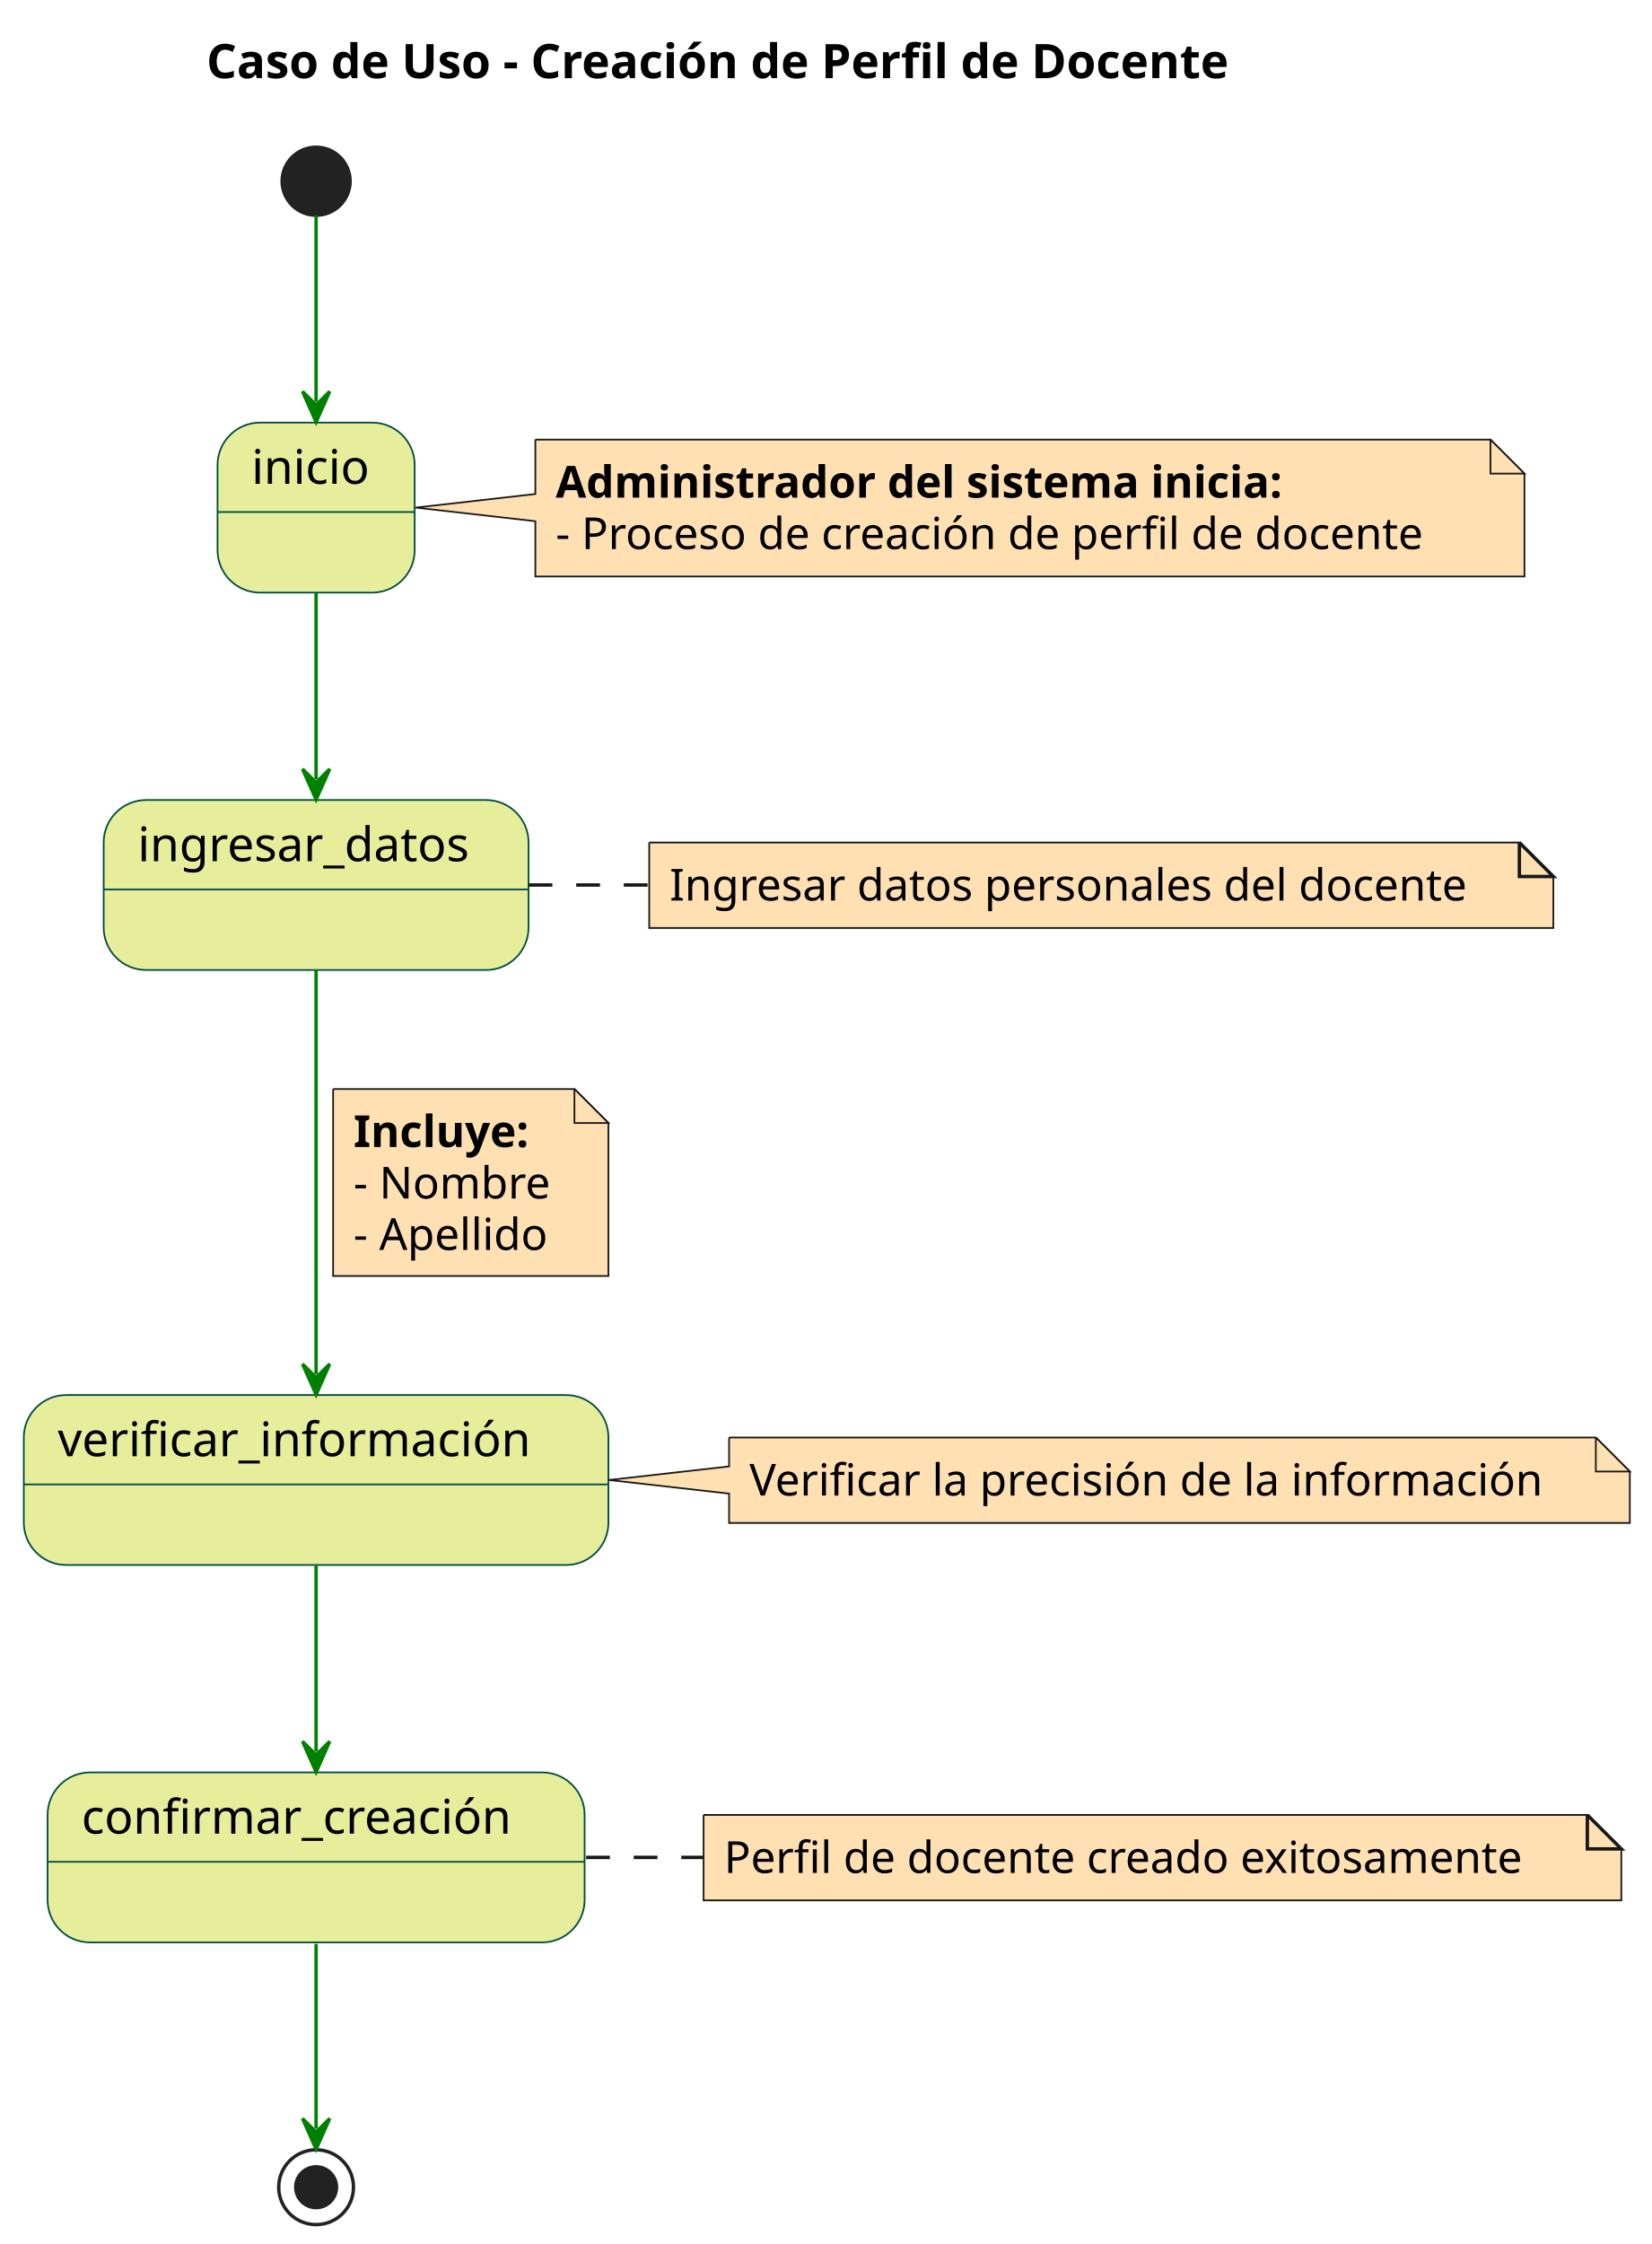
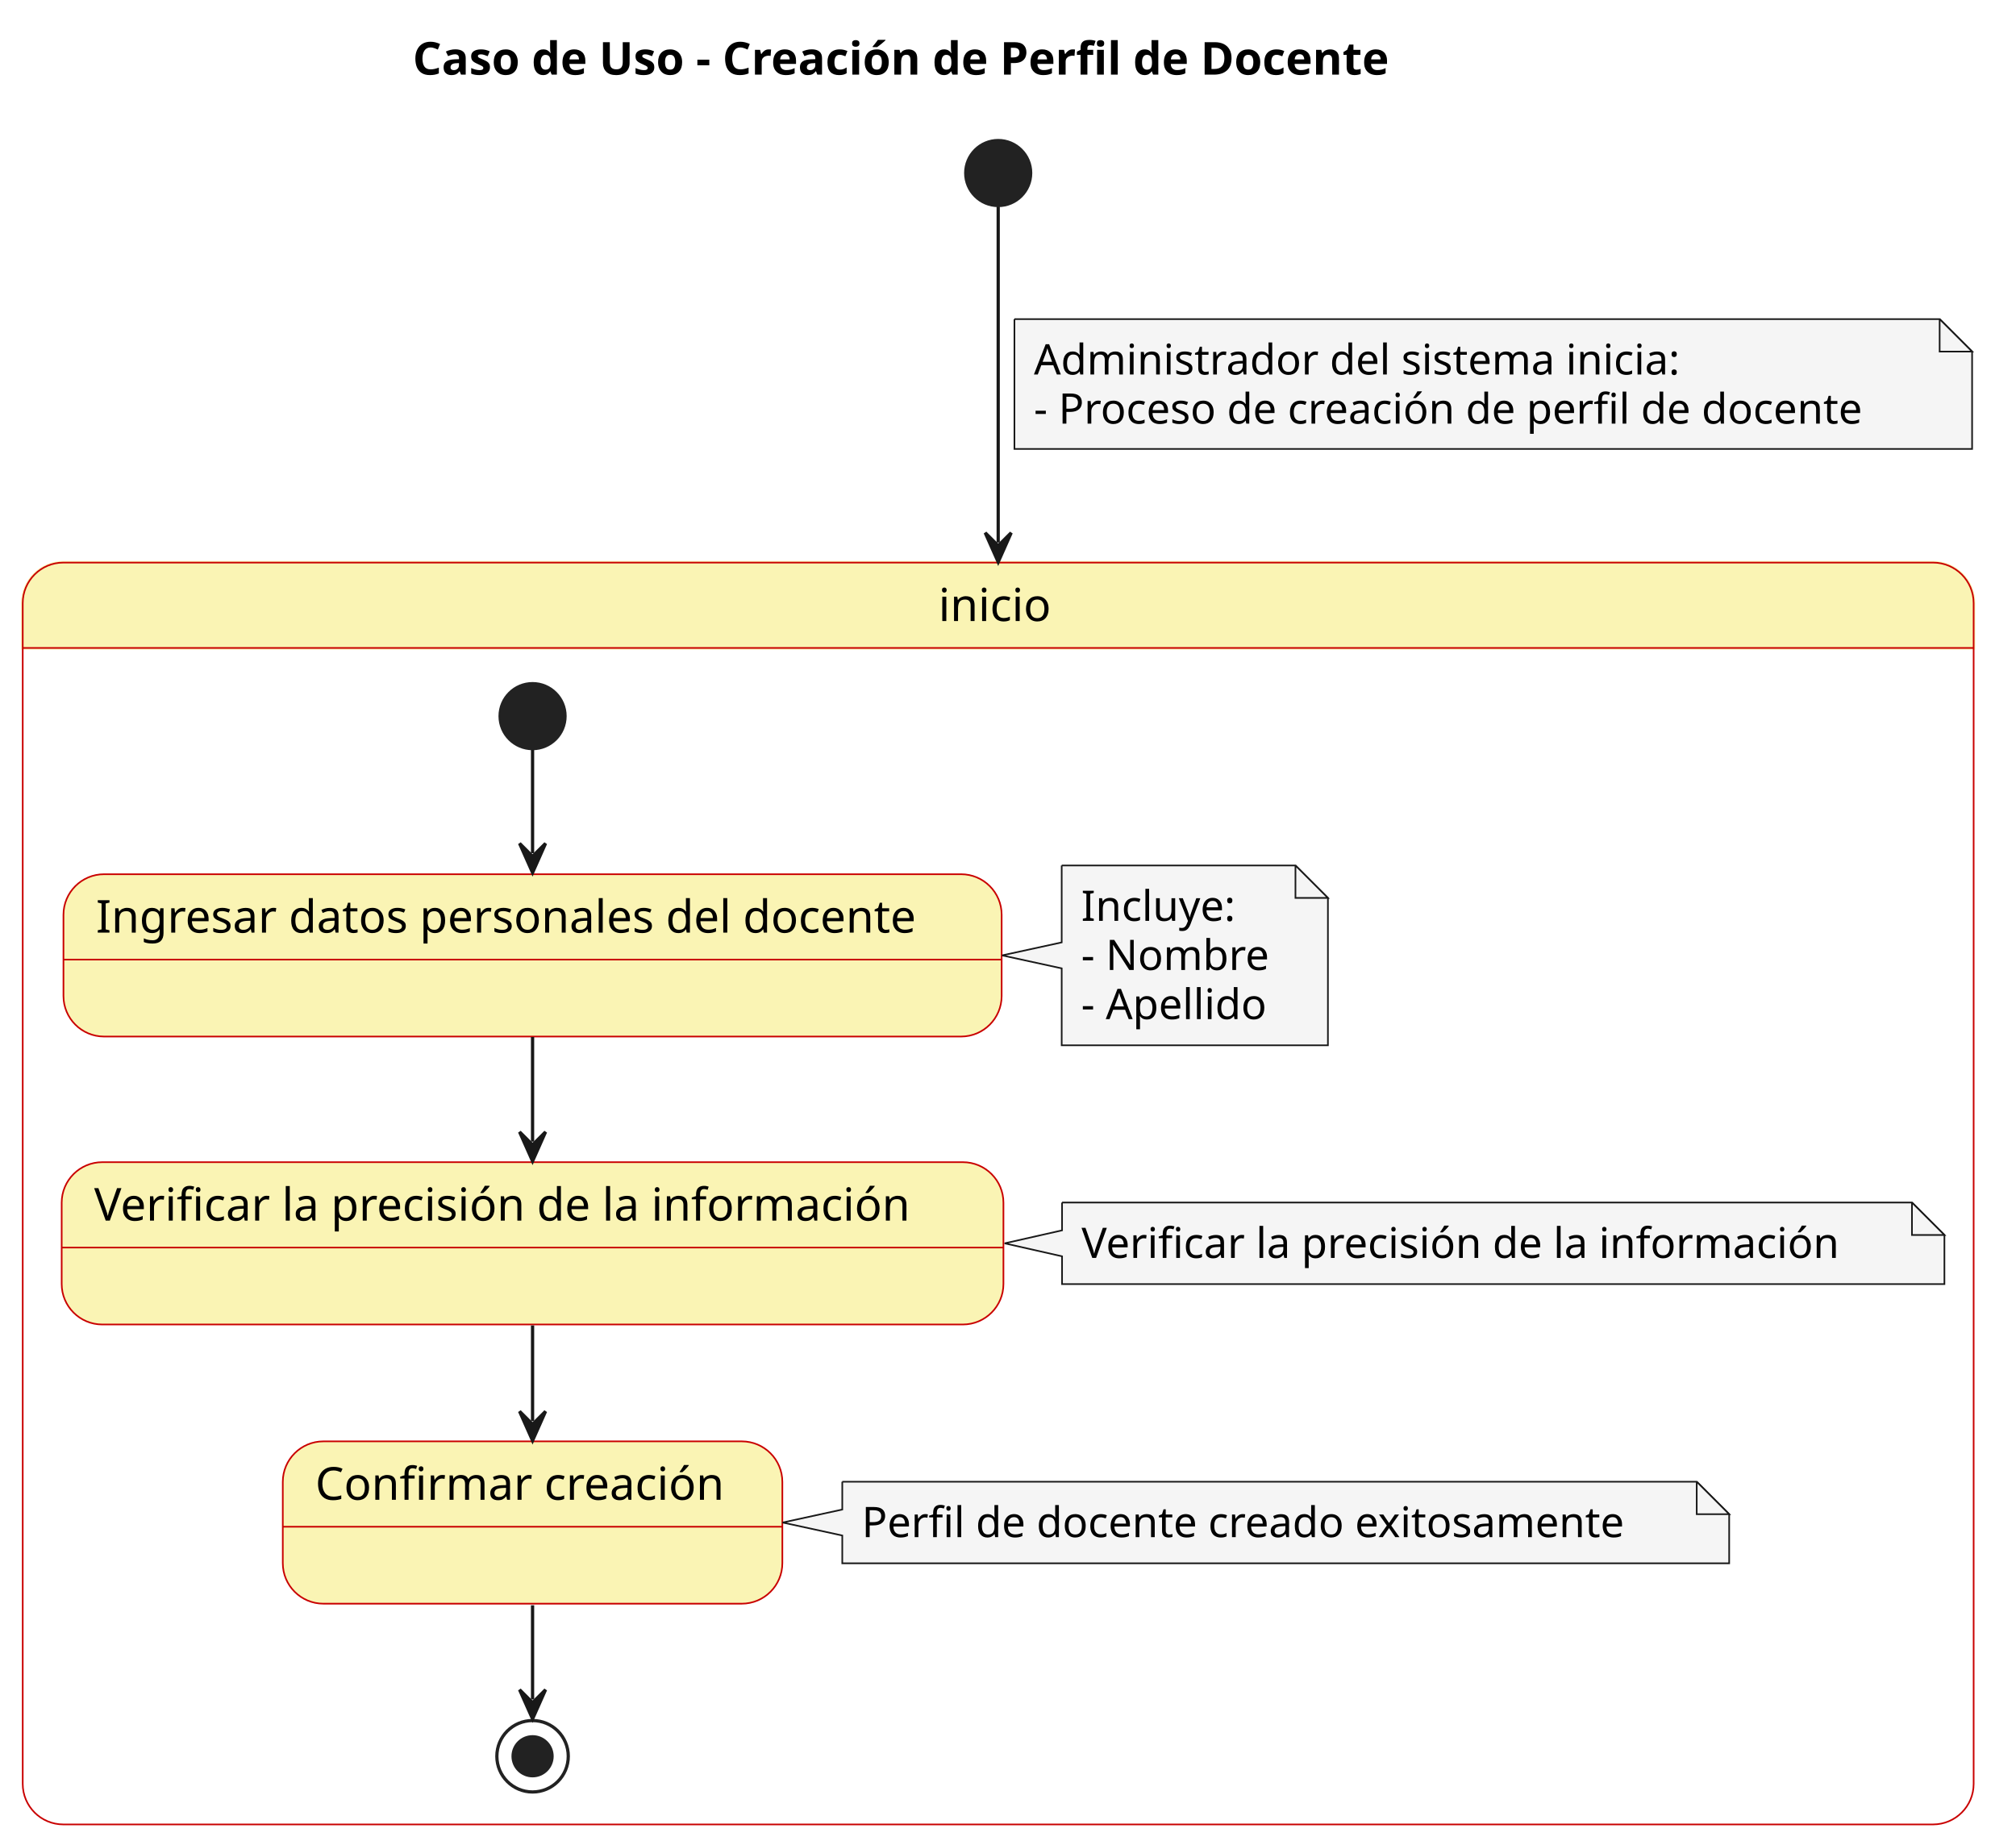
- <svg xmlns="http://www.w3.org/2000/svg" contentStyleType="text/css" height="660px" preserveAspectRatio="none" style="width:486px;height:660px;background:#FFFFFF;" version="1.1" viewBox="0 0 486 660" width="486px" zoomAndPan="magnify">
+ <svg xmlns="http://www.w3.org/2000/svg" contentStyleType="text/css" height="567px" preserveAspectRatio="none" style="width:621px;height:567px;background:#FFFFFF;" version="1.1" viewBox="0 0 621 567" width="621px" zoomAndPan="magnify">
  <defs />
  <g>
-     <text fill="#000000" font-family="sans-serif" font-size="14" font-weight="bold" lengthAdjust="spacing" textLength="351" x="60.75" y="22.995">Caso de Uso - Creación de Perfil de Docente</text>
-     <ellipse cx="93" cy="53.297" fill="#222222" rx="10" ry="10" style="stroke:#222222;stroke-width:1.0;" />
-     <g id="inicio">
-       <rect fill="#E6EE9C" height="50" rx="12.5" ry="12.5" style="stroke:#004D40;stroke-width:0.5;" width="58" x="64" y="124.297" />
-       <line style="stroke:#004D40;stroke-width:0.5;" x1="64" x2="122" y1="150.594" y2="150.594" />
-       <text fill="#000000" font-family="sans-serif" font-size="14" lengthAdjust="spacing" textLength="38" x="74" y="142.292">inicio</text>
+     <text fill="#000000" font-family="sans-serif" font-size="14" font-weight="bold" lengthAdjust="spacing" textLength="346.685" x="127.134" y="22.995">Caso de Uso - Creación de Perfil de Docente</text>
+     <ellipse cx="307.48" cy="53.297" fill="#222222" rx="10" ry="10" style="stroke:#222222;stroke-width:1.0;" />
+     <path d="M19.5,173.297 L595.452,173.297 A12.5,12.5 0 0 1 607.952,185.797 L607.952,199.594 L7,199.594 L7,185.797 A12.5,12.5 0 0 1 19.5,173.297 " fill="#FAF4B4" style="stroke:#FAF4B4;stroke-width:1.0;" />
+     <rect fill="none" height="388.697" rx="12.5" ry="12.5" style="stroke:#C90000;stroke-width:0.5;" width="600.952" x="7" y="173.297" />
+     <line style="stroke:#C90000;stroke-width:0.5;" x1="7" x2="607.952" y1="199.594" y2="199.594" />
+     <text fill="#000000" font-family="sans-serif" font-size="14" lengthAdjust="spacing" textLength="36.805" x="289.074" y="191.292">inicio</text>
+     <ellipse cx="164.05" cy="220.594" fill="#222222" rx="10" ry="10" style="stroke:#222222;stroke-width:1.0;" />
+     <g id="inicio.ingresar_datos">
+       <rect fill="#FAF4B4" height="50" rx="12.5" ry="12.5" style="stroke:#C90000;stroke-width:0.5;" width="288.994" x="19.55" y="269.294" />
+       <line style="stroke:#C90000;stroke-width:0.5;" x1="19.55" x2="308.544" y1="295.591" y2="295.591" />
+       <text fill="#000000" font-family="sans-serif" font-size="14" lengthAdjust="spacing" textLength="268.994" x="29.55" y="287.289">Ingresar datos personales del docente</text>
    </g>
-     <g id="elem_GMN5">
-       <path d="M157.5,129.297 L157.5,145.297 L122.281,149.297 L157.5,153.297 L157.5,169.562 A0,0 0 0 0 157.5,169.562 L448.5,169.562 A0,0 0 0 0 448.5,169.562 L448.5,139.297 L438.5,129.297 L157.5,129.297 A0,0 0 0 0 157.5,129.297 " fill="#FFE0B2" style="stroke:#181818;stroke-width:0.5;" />
-       <path d="M438.5,129.297 L438.5,139.297 L448.5,139.297 L438.5,129.297 " fill="#FFE0B2" style="stroke:#181818;stroke-width:0.5;" />
-       <text fill="#000000" font-family="sans-serif" font-size="13" font-weight="bold" lengthAdjust="spacing" textLength="248" x="163.5" y="146.364">Administrador del sistema inicia:</text>
-       <text fill="#000000" font-family="sans-serif" font-size="13" lengthAdjust="spacing" textLength="270" x="163.5" y="161.497">- Proceso de creación de perfil de docente</text>
-     </g>
-     <g id="ingresar_datos">
-       <rect fill="#E6EE9C" height="50" rx="12.5" ry="12.5" style="stroke:#004D40;stroke-width:0.5;" width="125" x="30.5" y="235.297" />
-       <line style="stroke:#004D40;stroke-width:0.5;" x1="30.5" x2="155.5" y1="261.594" y2="261.594" />
-       <text fill="#000000" font-family="sans-serif" font-size="14" lengthAdjust="spacing" textLength="105" x="40.5" y="253.292">ingresar_datos</text>
+     <g id="inicio.verificar_informacion">
+       <rect fill="#FAF4B4" height="50" rx="12.5" ry="12.5" style="stroke:#C90000;stroke-width:0.5;" width="290.095" x="19" y="357.994" />
+       <line style="stroke:#C90000;stroke-width:0.5;" x1="19" x2="309.095" y1="384.291" y2="384.291" />
+       <text fill="#000000" font-family="sans-serif" font-size="14" lengthAdjust="spacing" textLength="270.095" x="29" y="375.989">Verificar la precisión de la información</text>
    </g>
    <g id="elem_GMN10">
-       <path d="M191,247.797 L191,272.93 L457,272.93 L457,257.797 L447,247.797 L191,247.797 " fill="#FFE0B2" style="stroke:#181818;stroke-width:0.5;" />
-       <path d="M447,247.797 L447,257.797 L457,257.797 L447,247.797 " fill="#FFE0B2" style="stroke:#181818;stroke-width:1.0;" />
-       <text fill="#000000" font-family="sans-serif" font-size="13" lengthAdjust="spacing" textLength="245" x="197" y="264.864">Ingresar datos personales del docente</text>
+       <path d="M327.04,266.594 L327.04,290.294 L308.68,294.294 L327.04,298.294 L327.04,321.992 A0,0 0 0 0 327.04,321.992 L409.047,321.992 A0,0 0 0 0 409.047,321.992 L409.047,276.594 L399.047,266.594 L327.04,266.594 A0,0 0 0 0 327.04,266.594 " fill="#F5F5F5" style="stroke:#181818;stroke-width:0.5;" />
+       <path d="M399.047,266.594 L399.047,276.594 L409.047,276.594 L399.047,266.594 " fill="#F5F5F5" style="stroke:#181818;stroke-width:0.5;" />
+       <text fill="#000000" font-family="sans-serif" font-size="13" lengthAdjust="spacing" textLength="51.143" x="333.04" y="283.661">Incluye:</text>
+       <text fill="#000000" font-family="sans-serif" font-size="13" lengthAdjust="spacing" textLength="60.76" x="333.04" y="298.793">- Nombre</text>
+       <text fill="#000000" font-family="sans-serif" font-size="13" lengthAdjust="spacing" textLength="61.007" x="333.04" y="313.926">- Apellido</text>
    </g>
-     <g id="verificar_información">
-       <rect fill="#E6EE9C" height="50" rx="12.5" ry="12.5" style="stroke:#004D40;stroke-width:0.5;" width="172" x="7" y="410.297" />
-       <line style="stroke:#004D40;stroke-width:0.5;" x1="7" x2="179" y1="436.594" y2="436.594" />
-       <text fill="#000000" font-family="sans-serif" font-size="14" lengthAdjust="spacing" textLength="152" x="17" y="428.292">verificar_información</text>
+     <g id="inicio.confirmar_creacion">
+       <rect fill="#FAF4B4" height="50" rx="12.5" ry="12.5" style="stroke:#C90000;stroke-width:0.5;" width="153.882" x="87.11" y="443.994" />
+       <line style="stroke:#C90000;stroke-width:0.5;" x1="87.11" x2="240.992" y1="470.291" y2="470.291" />
+       <text fill="#000000" font-family="sans-serif" font-size="14" lengthAdjust="spacing" textLength="133.882" x="97.11" y="461.989">Confirmar creación</text>
    </g>
-     <g id="confirmar_creación">
-       <rect fill="#E6EE9C" height="50" rx="12.5" ry="12.5" style="stroke:#004D40;stroke-width:0.5;" width="158" x="14" y="521.297" />
-       <line style="stroke:#004D40;stroke-width:0.5;" x1="14" x2="172" y1="547.594" y2="547.594" />
-       <text fill="#000000" font-family="sans-serif" font-size="14" lengthAdjust="spacing" textLength="138" x="24" y="539.292">confirmar_creación</text>
+     <g id="elem_GMN15">
+       <path d="M327.15,370.424 L327.15,378.994 L309.46,382.994 L327.15,386.994 L327.15,395.557 A0,0 0 0 0 327.15,395.557 L598.952,395.557 A0,0 0 0 0 598.952,395.557 L598.952,380.424 L588.952,370.424 L327.15,370.424 A0,0 0 0 0 327.15,370.424 " fill="#F5F5F5" style="stroke:#181818;stroke-width:0.5;" />
+       <path d="M588.952,370.424 L588.952,380.424 L598.952,380.424 L588.952,370.424 " fill="#F5F5F5" style="stroke:#181818;stroke-width:0.5;" />
+       <text fill="#000000" font-family="sans-serif" font-size="13" lengthAdjust="spacing" textLength="250.802" x="333.15" y="387.491">Verificar la precisión de la información</text>
    </g>
-     <g id="elem_GMN17">
-       <path d="M214.5,422.797 L214.5,431.297 L179.136,435.297 L214.5,439.297 L214.5,447.93 A0,0 0 0 0 214.5,447.93 L479.5,447.93 A0,0 0 0 0 479.5,447.93 L479.5,432.797 L469.5,422.797 L214.5,422.797 A0,0 0 0 0 214.5,422.797 " fill="#FFE0B2" style="stroke:#181818;stroke-width:0.5;" />
-       <path d="M469.5,422.797 L469.5,432.797 L479.5,432.797 L469.5,422.797 " fill="#FFE0B2" style="stroke:#181818;stroke-width:0.5;" />
-       <text fill="#000000" font-family="sans-serif" font-size="13" lengthAdjust="spacing" textLength="244" x="220.5" y="439.864">Verificar la precisión de la información</text>
+     <ellipse cx="164.05" cy="540.994" fill="none" rx="11" ry="11" style="stroke:#222222;stroke-width:1.0;" />
+     <ellipse cx="164.05" cy="540.994" fill="#222222" rx="6" ry="6" style="stroke:#222222;stroke-width:1.0;" />
+     <g id="elem_GMN20">
+       <path d="M259.45,456.424 L259.45,464.994 L241.08,468.994 L259.45,472.994 L259.45,481.557 A0,0 0 0 0 259.45,481.557 L532.649,481.557 A0,0 0 0 0 532.649,481.557 L532.649,466.424 L522.649,456.424 L259.45,456.424 A0,0 0 0 0 259.45,456.424 " fill="#F5F5F5" style="stroke:#181818;stroke-width:0.5;" />
+       <path d="M522.649,456.424 L522.649,466.424 L532.649,466.424 L522.649,456.424 " fill="#F5F5F5" style="stroke:#181818;stroke-width:0.5;" />
+       <text fill="#000000" font-family="sans-serif" font-size="13" lengthAdjust="spacing" textLength="252.199" x="265.45" y="473.491">Perfil de docente creado exitosamente</text>
    </g>
-     <ellipse cx="93" cy="643.297" fill="none" rx="11" ry="11" style="stroke:#222222;stroke-width:1.0;" />
-     <ellipse cx="93" cy="643.297" fill="#222222" rx="6" ry="6" style="stroke:#222222;stroke-width:1.0;" />
-     <g id="elem_GMN22">
-       <path d="M207,533.797 L207,558.93 L477,558.93 L477,543.797 L467,533.797 L207,533.797 " fill="#FFE0B2" style="stroke:#181818;stroke-width:0.5;" />
-       <path d="M467,533.797 L467,543.797 L477,543.797 L467,533.797 " fill="#FFE0B2" style="stroke:#181818;stroke-width:1.0;" />
-       <text fill="#000000" font-family="sans-serif" font-size="13" lengthAdjust="spacing" textLength="249" x="213" y="550.864">Perfil de docente creado exitosamente</text>
+     <g id="link_*start*inicio_ingresar_datos">
+       <path d="M164.05,230.964 C164.05,240.534 164.05,249.784 164.05,262.804 " fill="none" id="*start*inicio-to-ingresar_datos" style="stroke:#181818;stroke-width:1.0;" />
+       <polygon fill="#181818" points="164.05,268.804,168.05,259.804,164.05,263.804,160.05,259.804,164.05,268.804" style="stroke:#181818;stroke-width:1.0;" />
+     </g>
+     <g id="link_ingresar_datos_verificar_informacion">
+       <path d="M164.05,319.444 C164.05,331.374 164.05,339.724 164.05,351.674 " fill="none" id="ingresar_datos-to-verificar_informacion" style="stroke:#181818;stroke-width:1.0;" />
+       <polygon fill="#181818" points="164.05,357.674,168.05,348.674,164.05,352.674,160.05,348.674,164.05,357.674" style="stroke:#181818;stroke-width:1.0;" />
+     </g>
+     <g id="link_verificar_informacion_confirmar_creacion">
+       <path d="M164.05,408.294 C164.05,419.434 164.05,426.614 164.05,437.754 " fill="none" id="verificar_informacion-to-confirmar_creacion" style="stroke:#181818;stroke-width:1.0;" />
+       <polygon fill="#181818" points="164.05,443.754,168.05,434.754,164.05,438.754,160.05,434.754,164.05,443.754" style="stroke:#181818;stroke-width:1.0;" />
+     </g>
+     <g id="link_confirmar_creacion_*end*inicio">
+       <path d="M164.05,494.474 C164.05,506.464 164.05,514.264 164.05,523.494 " fill="none" id="confirmar_creacion-to-*end*inicio" style="stroke:#181818;stroke-width:1.0;" />
+       <polygon fill="#181818" points="164.05,529.494,168.05,520.494,164.05,524.494,160.05,520.494,164.05,529.494" style="stroke:#181818;stroke-width:1.0;" />
    </g>
    <g id="link_*start*_inicio">
-       <path d="M93,63.31 C93,77.188 93,98.262 93,118.137 " fill="none" id="*start*-to-inicio" style="stroke:#008000;stroke-width:1.0;" />
-       <polygon fill="#008000" points="93,124.137,97,115.137,93,119.137,89,115.137,93,124.137" style="stroke:#008000;stroke-width:1.0;" />
-     </g>
-     <g id="link_inicio_ingresar_datos">
-       <path d="M93,174.488 C93,192.551 93,211.127 93,229.174 " fill="none" id="inicio-to-ingresar_datos" style="stroke:#008000;stroke-width:1.0;" />
-       <polygon fill="#008000" points="93,235.174,97,226.174,93,230.174,89,226.174,93,235.174" style="stroke:#008000;stroke-width:1.0;" />
-     </g>
-     <g id="link_ingresar_datos_GMN10">
-       <path d="M155.517,260.297 C164.077,260.297 170,260.297 170,260.297 C170,260.297 178.893,260.297 190.635,260.297 " fill="none" id="ingresar_datos-GMN10" style="stroke:#181818;stroke-width:1.0;stroke-dasharray:7.0,7.0;" />
-     </g>
-     <g id="link_ingresar_datos_verificar_información">
-       <path d="M93,285.352 C93,318.311 93,371.17 93,404.168 " fill="none" id="ingresar_datos-to-verificar_información" style="stroke:#008000;stroke-width:1.0;" />
-       <polygon fill="#008000" points="93,410.168,97,401.168,93,405.168,89,401.168,93,410.168" style="stroke:#008000;stroke-width:1.0;" />
-       <path d="M98,320.297 L98,375.297 L179,375.297 L179,330.297 L169,320.297 L98,320.297 " fill="#FFE0B2" style="stroke:#181818;stroke-width:0.5;" />
-       <path d="M169,320.297 L169,330.297 L179,330.297 L169,320.297 " fill="#FFE0B2" style="stroke:#181818;stroke-width:0.5;" />
-       <text fill="#000000" font-family="sans-serif" font-size="13" font-weight="bold" lengthAdjust="spacing" textLength="57" x="104" y="337.364">Incluye:</text>
-       <text fill="#000000" font-family="sans-serif" font-size="13" lengthAdjust="spacing" textLength="60" x="104" y="352.497">- Nombre</text>
-       <text fill="#000000" font-family="sans-serif" font-size="13" lengthAdjust="spacing" textLength="59" x="104" y="367.629">- Apellido</text>
-     </g>
-     <g id="link_verificar_información_confirmar_creación">
-       <path d="M93,460.488 C93,478.551 93,497.127 93,515.174 " fill="none" id="verificar_información-to-confirmar_creación" style="stroke:#008000;stroke-width:1.0;" />
-       <polygon fill="#008000" points="93,521.174,97,512.174,93,516.174,89,512.174,93,521.174" style="stroke:#008000;stroke-width:1.0;" />
-     </g>
-     <g id="link_confirmar_creación_*end*">
-       <path d="M93,571.762 C93,591.333 93,611.789 93,626.094 " fill="none" id="confirmar_creación-to-*end*" style="stroke:#008000;stroke-width:1.0;" />
-       <polygon fill="#008000" points="93,632.094,97,623.094,93,627.094,89,623.094,93,632.094" style="stroke:#008000;stroke-width:1.0;" />
-     </g>
-     <g id="link_confirmar_creación_GMN22">
-       <path d="M172.434,546.297 C174.703,546.297 176,546.297 176,546.297 C176,546.297 190.23,546.297 206.906,546.297 " fill="none" id="confirmar_creación-GMN22" style="stroke:#181818;stroke-width:1.0;stroke-dasharray:7.0,7.0;" />
+       <path d="M307.48,63.647 C307.48,81.967 307.48,119.027 307.48,167.117 " fill="none" id="*start*-to-inicio" style="stroke:#181818;stroke-width:1.0;" />
+       <polygon fill="#181818" points="307.48,173.117,311.48,164.117,307.48,168.117,303.48,164.117,307.48,173.117" style="stroke:#181818;stroke-width:1.0;" />
+       <path d="M312.48,98.297 L312.48,138.297 L607.48,138.297 L607.48,108.297 L597.48,98.297 L312.48,98.297 " fill="#F5F5F5" style="stroke:#181818;stroke-width:0.5;" />
+       <path d="M597.48,98.297 L597.48,108.297 L607.48,108.297 L597.48,98.297 " fill="#F5F5F5" style="stroke:#181818;stroke-width:0.5;" />
+       <text fill="#000000" font-family="sans-serif" font-size="13" lengthAdjust="spacing" textLength="213.713" x="318.48" y="115.364">Administrador del sistema inicia:</text>
+       <text fill="#000000" font-family="sans-serif" font-size="13" lengthAdjust="spacing" textLength="274.866" x="318.48" y="130.497">- Proceso de creación de perfil de docente</text>
    </g>
  </g>
</svg>
